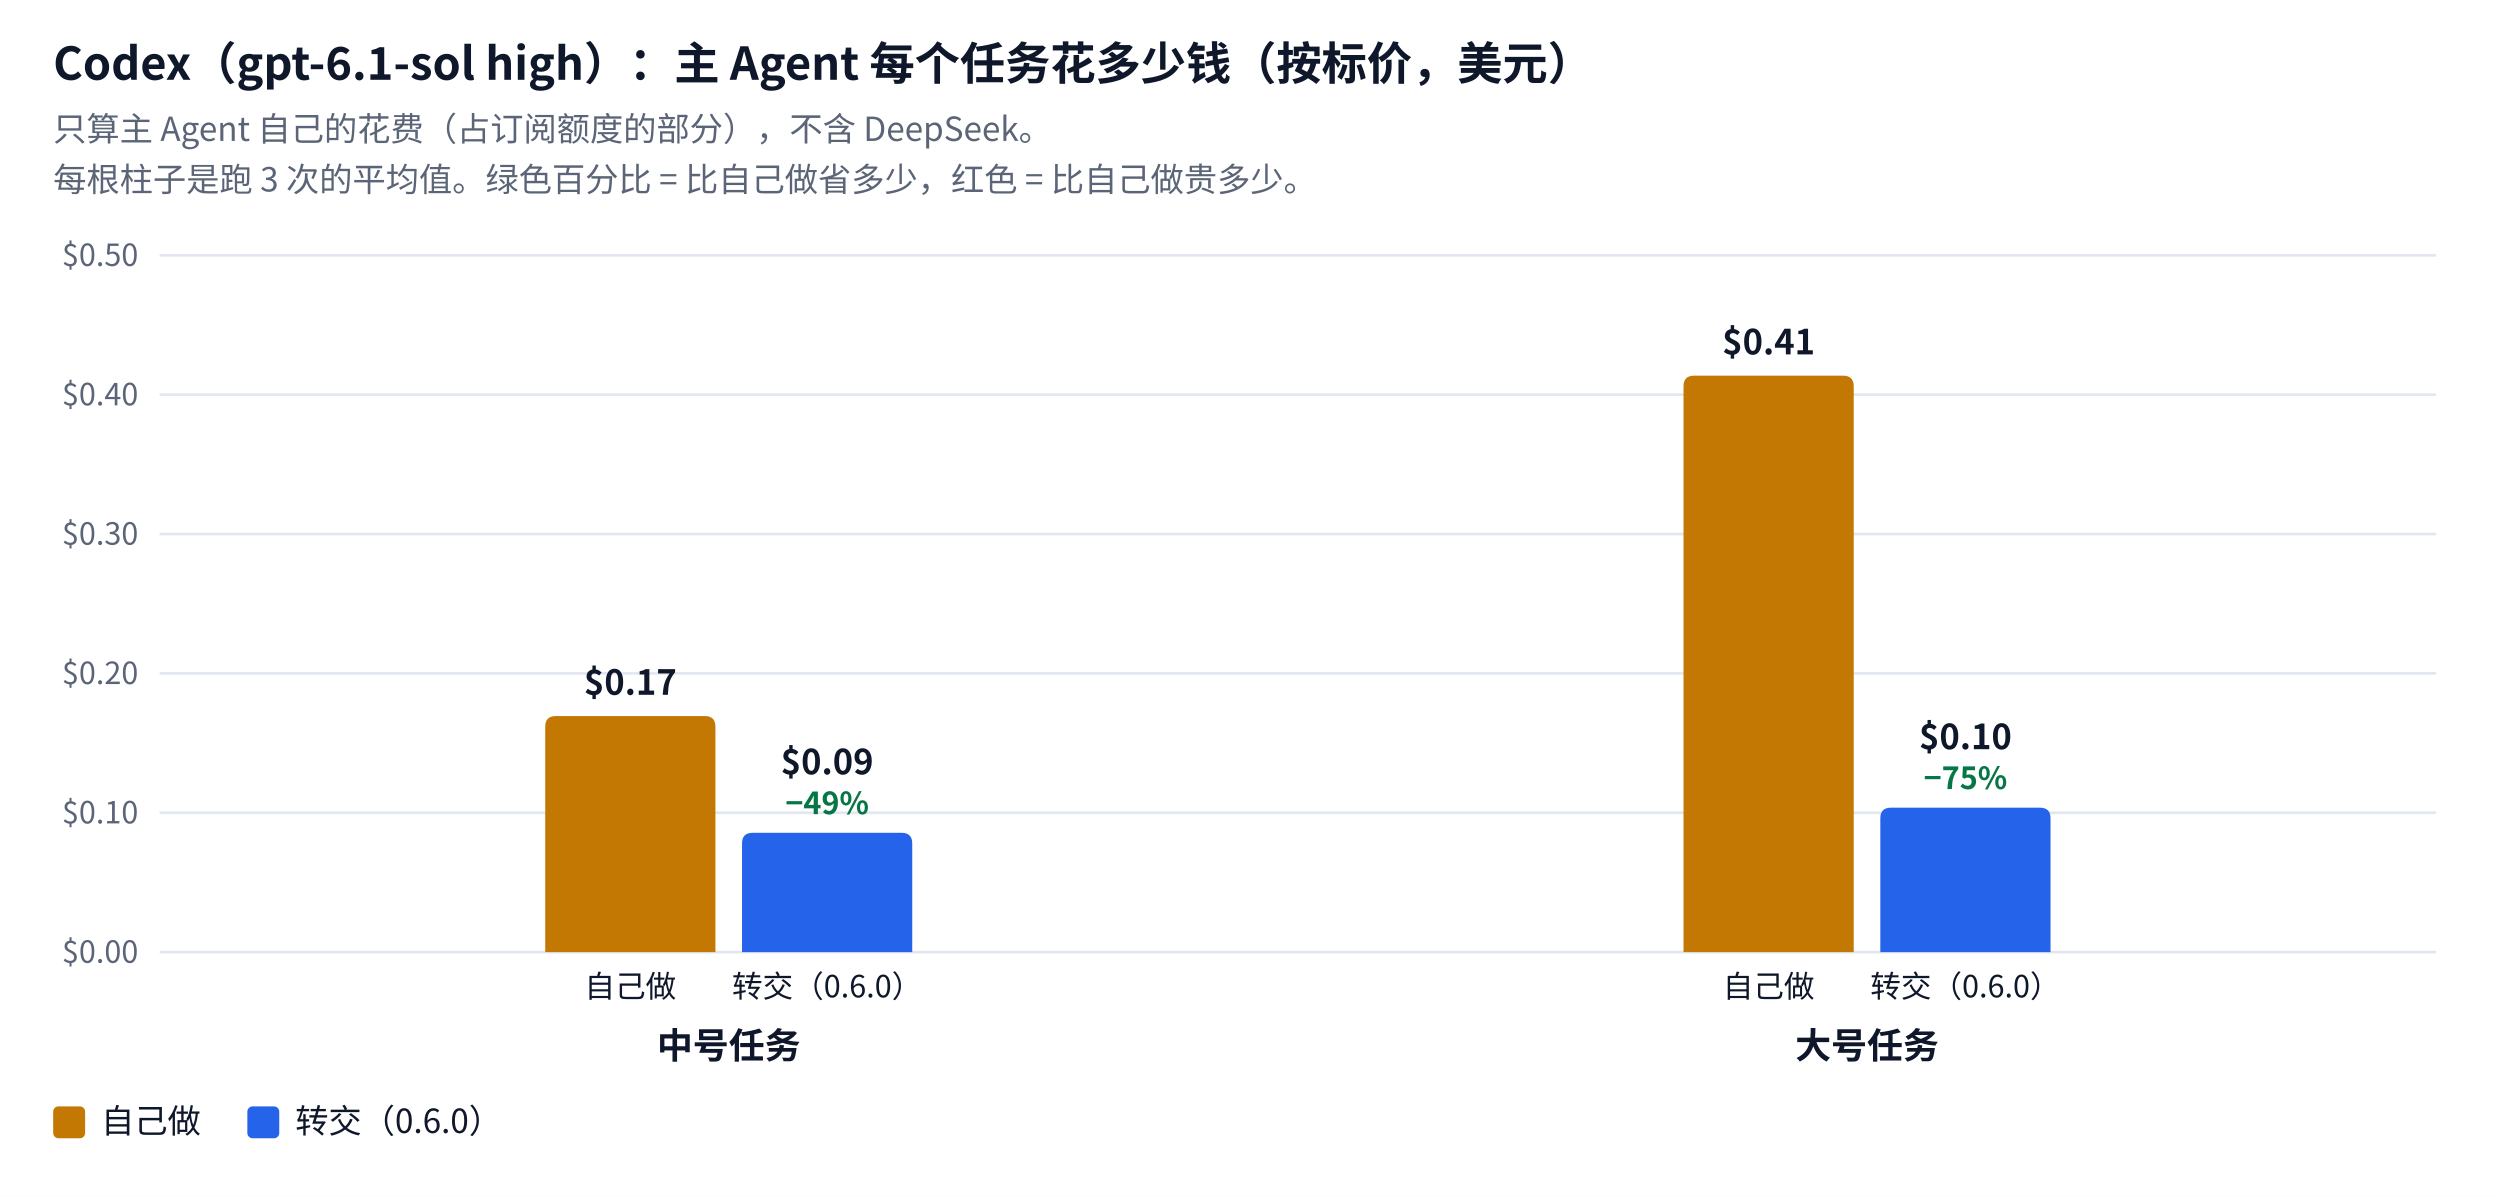
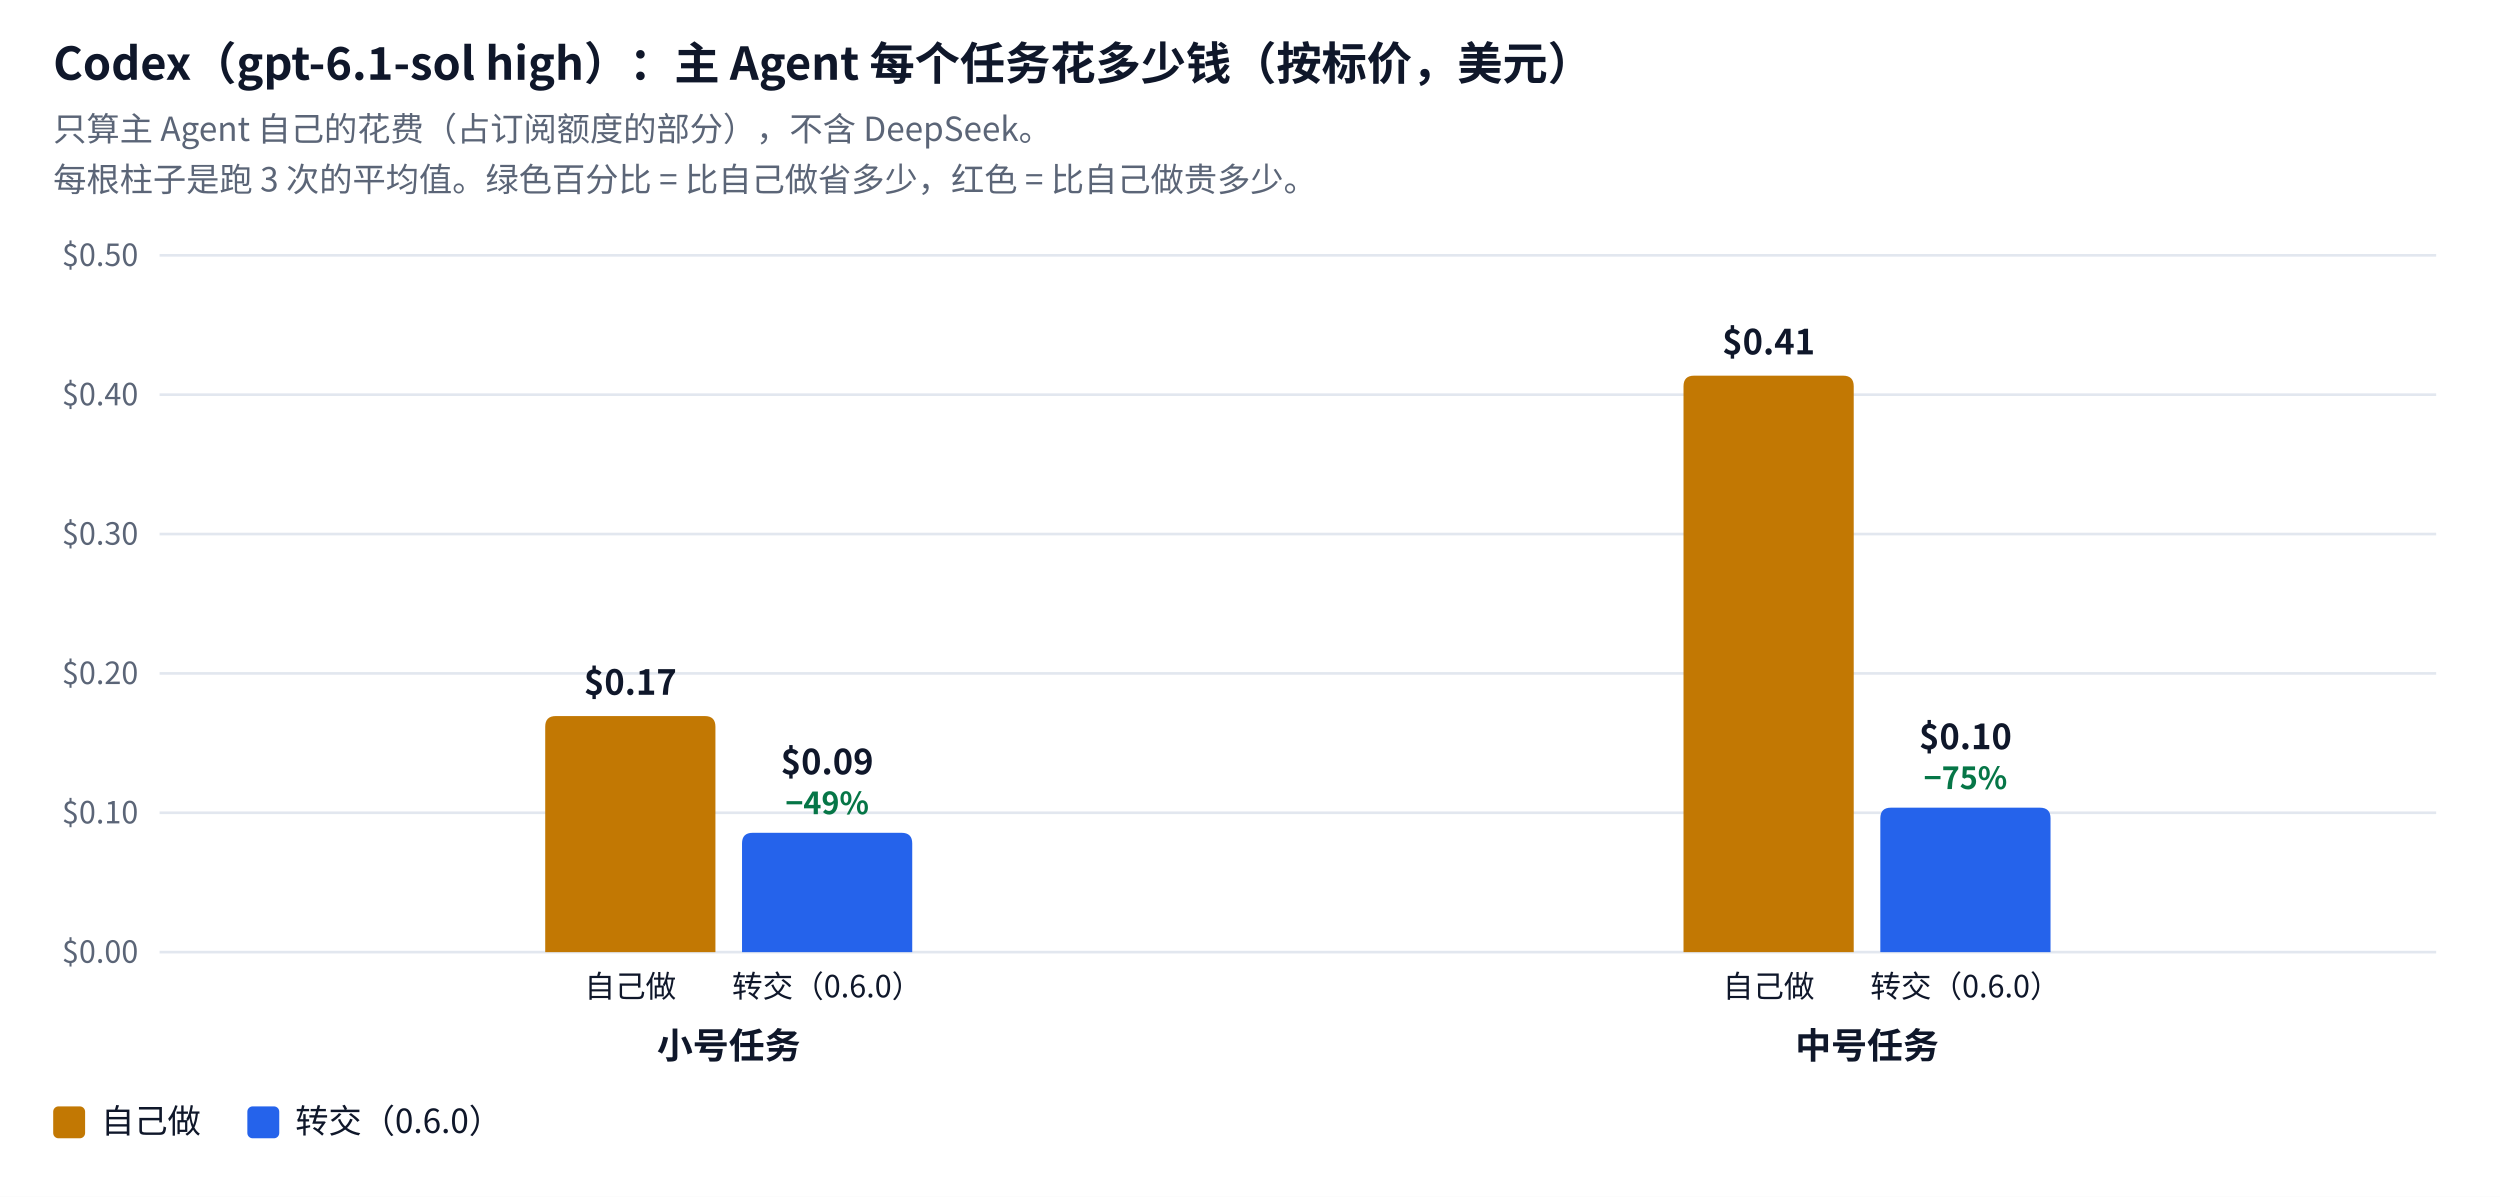
<svg xmlns="http://www.w3.org/2000/svg" width="940" height="450" viewBox="0 0 940 450" font-family="-apple-system, 'Segoe UI', 'PingFang SC', 'Noto Sans CJK SC', Helvetica, Arial, sans-serif">
  <rect width="940" height="450" fill="#FFFFFF" />
  <text x="20" y="30" font-size="17" font-weight="600" fill="#0F172A">Codex（gpt-6.1-sol high）：主 Agent 每个任务花多少钱（按标价，美元）</text>
  <text x="20" y="53" font-size="12.5" fill="#5B6577">只算主 Agent 自己的花费（占订阅额度的部分），不含 DeepSeek。</text>
  <text x="20" y="72" font-size="12.5" fill="#5B6577">每根柱子是跑 3 次的平均值。绿色百分比 = 比自己做省多少，红色 = 比自己做贵多少。</text>
  <line x1="60" x2="916" y1="358" y2="358" stroke="#E2E7EF" />
  <text x="52" y="362" font-size="11.5" fill="#5B6577" text-anchor="end">$0.00</text>
  <line x1="60" x2="916" y1="305.6" y2="305.6" stroke="#E2E7EF" />
  <text x="52" y="309.6" font-size="11.5" fill="#5B6577" text-anchor="end">$0.10</text>
  <line x1="60" x2="916" y1="253.2" y2="253.2" stroke="#E2E7EF" />
  <text x="52" y="257.2" font-size="11.5" fill="#5B6577" text-anchor="end">$0.20</text>
  <line x1="60" x2="916" y1="200.8" y2="200.8" stroke="#E2E7EF" />
  <text x="52" y="204.8" font-size="11.5" fill="#5B6577" text-anchor="end">$0.30</text>
  <line x1="60" x2="916" y1="148.4" y2="148.4" stroke="#E2E7EF" />
  <text x="52" y="152.4" font-size="11.5" fill="#5B6577" text-anchor="end">$0.40</text>
  <line x1="60" x2="916" y1="96" y2="96" stroke="#E2E7EF" />
  <text x="52" y="100" font-size="11.5" fill="#5B6577" text-anchor="end">$0.50</text>
  <text x="237" y="375" font-size="11.5" fill="#0F172A" text-anchor="middle">自己做</text>
  <path d="M205,358 V273.236 Q205,269.236 209,269.236 H265 Q269,269.236 269,273.236 V358 Z" fill="#C27803" />
  <text x="237" y="261.236" font-size="13" font-weight="600" fill="#0F172A" text-anchor="middle">$0.17</text>
  <text x="311" y="375" font-size="11.5" fill="#0F172A" text-anchor="middle">转交（0.6.0）</text>
  <path d="M279,358 V317.134 Q279,313.134 283,313.134 H339 Q343,313.134 343,317.134 V358 Z" fill="#2563EB" />
  <text x="311" y="291.134" font-size="13" font-weight="600" fill="#0F172A" text-anchor="middle">$0.09</text>
  <text x="311" y="306.134" font-size="11.5" font-weight="600" fill="#067647" text-anchor="middle">−49%</text>
-   <text x="274" y="398" font-size="13.5" font-weight="600" fill="#0F172A" text-anchor="middle">中号任务</text>
+   <text x="274" y="398" font-size="13.5" font-weight="600" fill="#0F172A" text-anchor="middle">小号任务</text>
  <text x="665" y="375" font-size="11.5" fill="#0F172A" text-anchor="middle">自己做</text>
  <path d="M633,358 V145.248 Q633,141.248 637,141.248 H693 Q697,141.248 697,145.248 V358 Z" fill="#C27803" />
  <text x="665" y="133.248" font-size="13" font-weight="600" fill="#0F172A" text-anchor="middle">$0.41</text>
  <text x="739" y="375" font-size="11.5" fill="#0F172A" text-anchor="middle">转交（0.6.0）</text>
  <path d="M707,358 V307.684 Q707,303.684 711,303.684 H767 Q771,303.684 771,307.684 V358 Z" fill="#2563EB" />
  <text x="739" y="281.684" font-size="13" font-weight="600" fill="#0F172A" text-anchor="middle">$0.10</text>
  <text x="739" y="296.684" font-size="11.5" font-weight="600" fill="#067647" text-anchor="middle">−75%</text>
-   <text x="702" y="398" font-size="13.5" font-weight="600" fill="#0F172A" text-anchor="middle">大号任务</text>
+   <text x="702" y="398" font-size="13.5" font-weight="600" fill="#0F172A" text-anchor="middle">中号任务</text>
  <rect x="20" y="416" width="12" height="12" rx="2" fill="#C27803" />
  <text x="38" y="426" font-size="12.5" fill="#0F172A">自己做</text>
  <rect x="93" y="416" width="12" height="12" rx="2" fill="#2563EB" />
  <text x="111" y="426" font-size="12.5" fill="#0F172A">转交（0.6.0）</text>
</svg>
